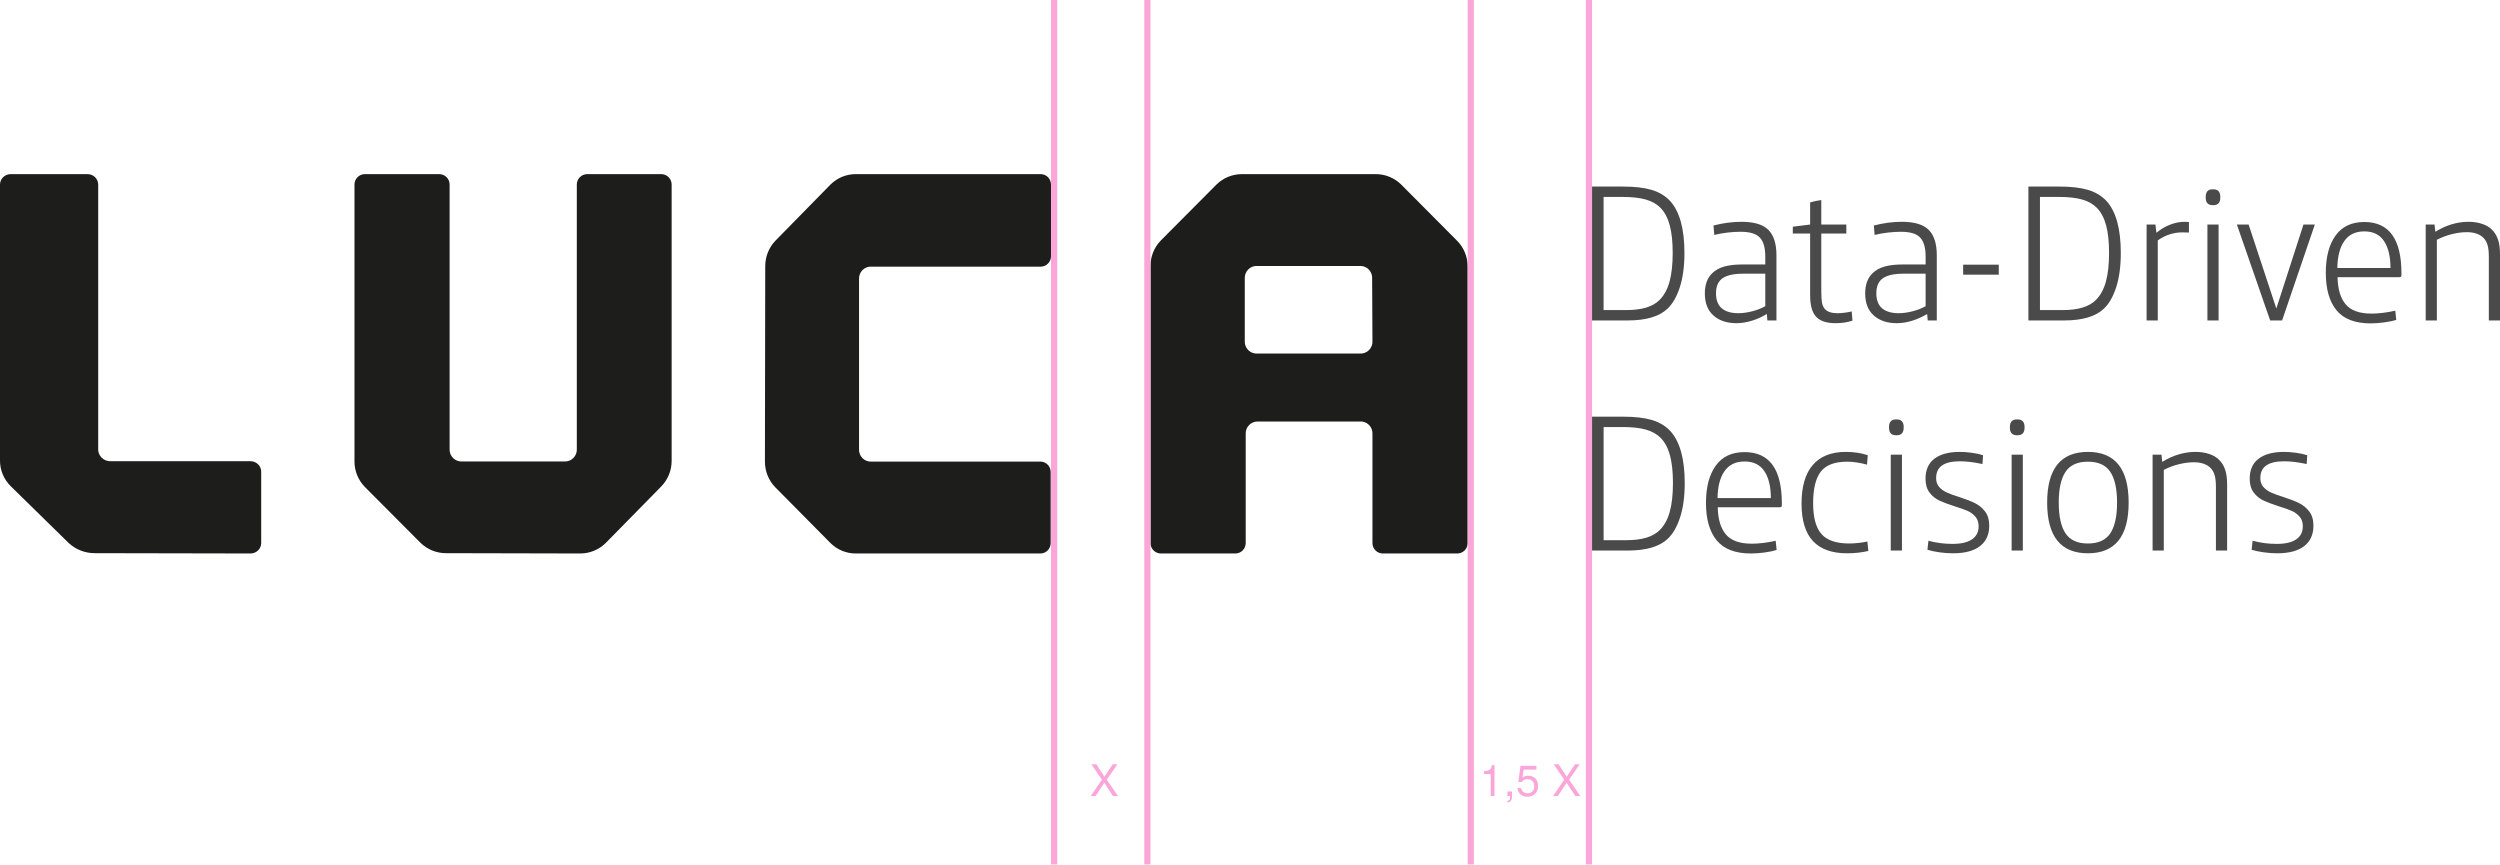
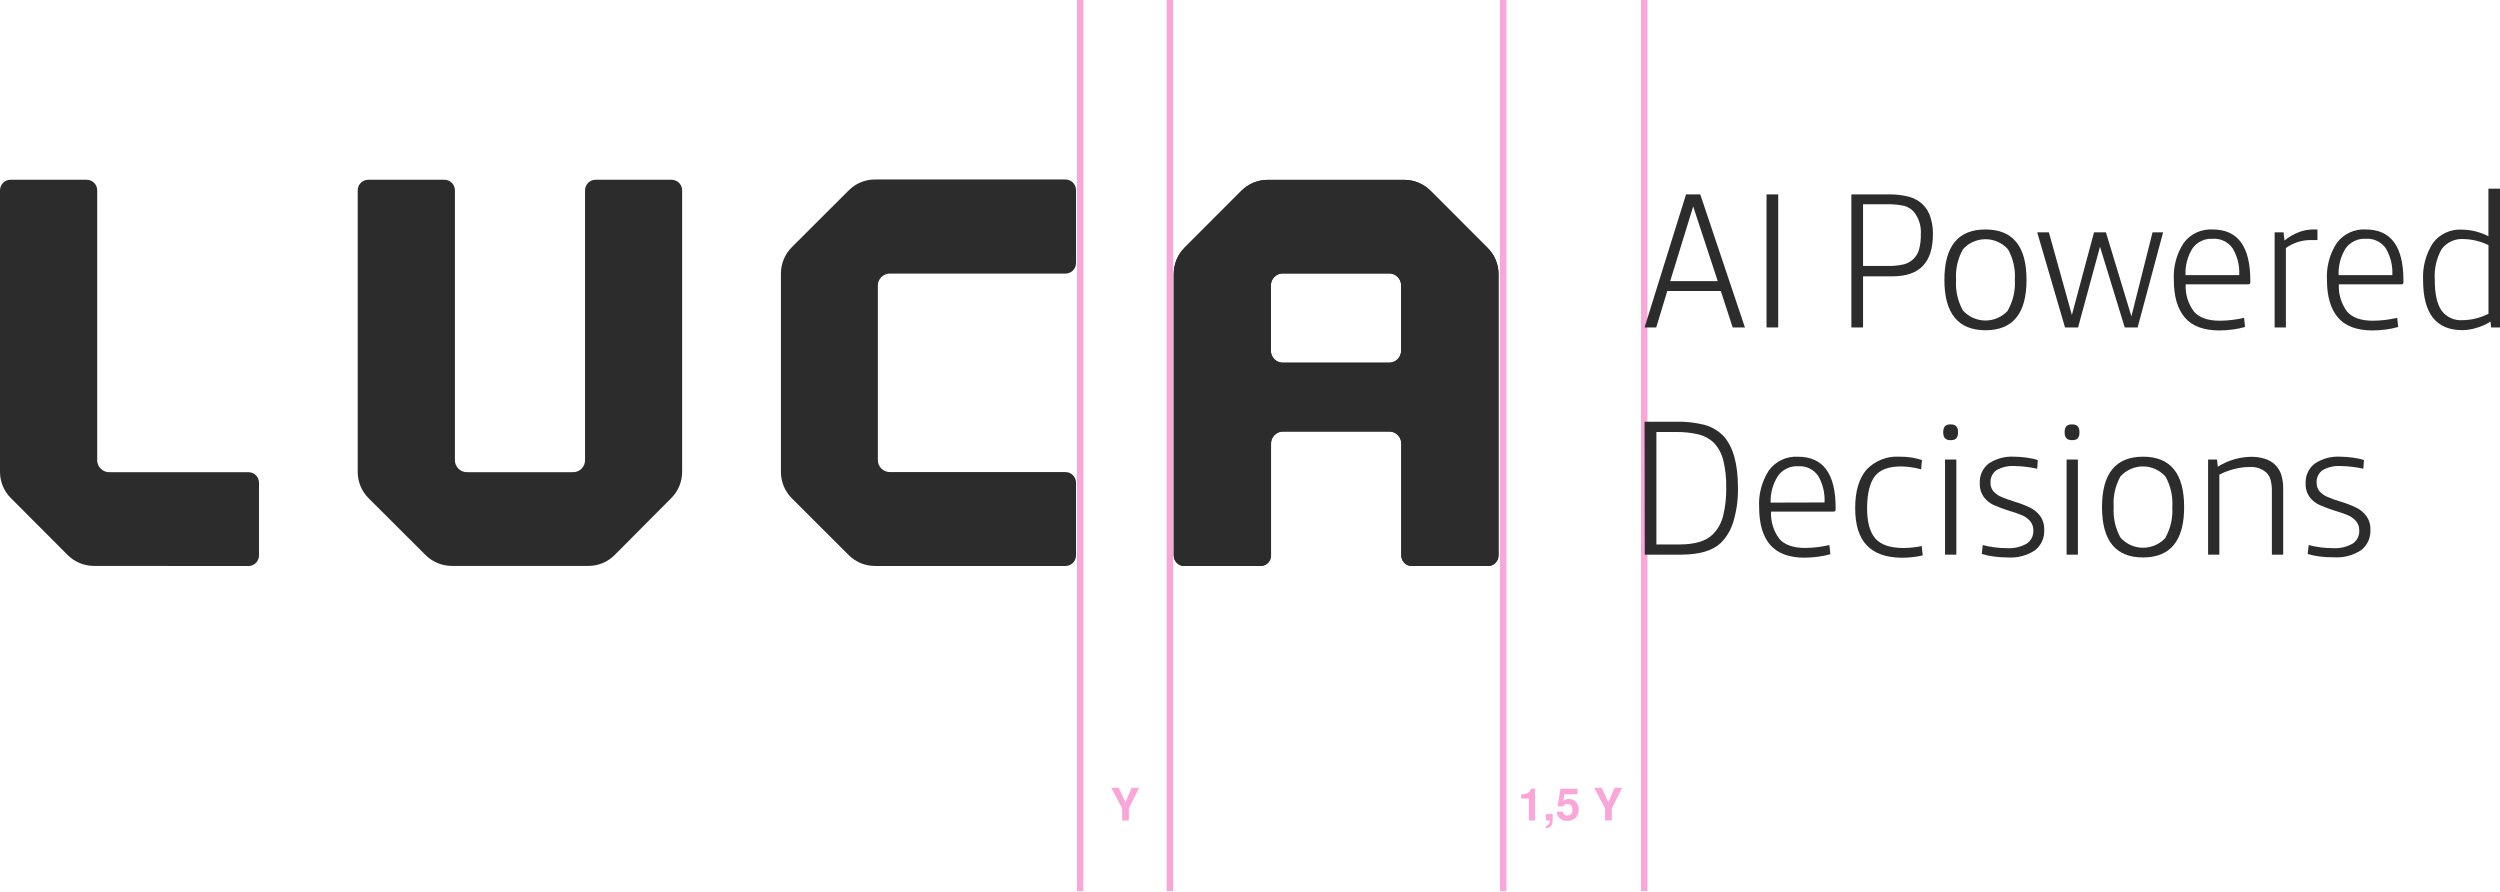
- <svg xmlns="http://www.w3.org/2000/svg" width="402px" height="139px" viewBox="0 0 402 139" version="1.1">
+ <svg xmlns="http://www.w3.org/2000/svg" width="390px" height="139px" viewBox="0 0 390 139" version="1.1">
  <defs />
  <g id="Page-1" stroke="none" stroke-width="1" fill="none" fill-rule="evenodd">
-     <g id="Brand" transform="translate(-209, -1435)">
-       <g id="Logo-claim-2-Copy" transform="translate(209, 1435)">
-         <g transform="translate(0, 28)">
-           <path d="M15.274,60.95 C13.679,60.963 12.143,60.362 11.004,59.277 L1.722,50.178 C0.606,49.071 -0.014,47.58 0,46.03 L0,1.673 C0,0.749 0.771,1.69691166e-16 1.722,0 L14.069,0 C15.02,5.6563722e-17 15.791,0.749 15.791,1.673 L15.791,44.123 C15.749,44.676 15.957,45.219 16.361,45.611 C16.764,46.002 17.323,46.204 17.892,46.164 L40.278,46.164 C41.229,46.164 42,46.913 42,47.837 L42,59.327 C42,60.251 41.229,61 40.278,61 L15.274,60.95 Z" id="Shape" fill="#1D1D1B" fill-rule="nonzero" />
-           <path d="M93.252,61 C94.798,61.013 96.286,60.411 97.389,59.326 L106.331,50.219 C107.413,49.112 108.013,47.619 108,46.068 L108,1.674 C108,0.749 107.253,5.66100842e-17 106.331,0 L94.42,0 C93.499,-5.66100842e-17 92.752,0.749 92.752,1.674 L92.752,44.16 C92.792,44.713 92.59,45.256 92.2,45.648 C91.809,46.04 91.267,46.242 90.716,46.202 L74.334,46.202 C73.783,46.242 73.241,46.04 72.85,45.648 C72.46,45.256 72.258,44.713 72.298,44.16 L72.298,1.674 C72.298,0.749 71.552,5.66100842e-17 70.63,0 L58.669,0 C57.747,-5.66100842e-17 57,0.749 57,1.674 L57,46.152 C56.987,47.702 57.587,49.195 58.669,50.303 L67.611,59.276 C68.714,60.361 70.202,60.963 71.748,60.95 L93.252,61 Z" id="Shape" fill="#1D1D1B" fill-rule="nonzero" />
-           <path d="M123,46.19 C122.987,47.742 123.581,49.236 124.653,50.345 L133.542,59.324 C134.635,60.411 136.109,61.013 137.64,61 L167.298,61 C168.211,61 168.95,60.25 168.95,59.324 L168.95,47.899 C168.95,46.973 168.211,46.223 167.298,46.223 L140.151,46.223 C139.605,46.264 139.069,46.061 138.682,45.669 C138.295,45.277 138.095,44.733 138.135,44.179 L138.135,16.905 C138.1,16.354 138.302,15.815 138.689,15.426 C139.075,15.038 139.608,14.838 140.151,14.878 L167.348,14.878 C168.26,14.878 169,14.128 169,13.202 L169,1.676 C169,0.751 168.26,0.001 167.348,0.001 L137.673,0.001 C136.13,-0.022 134.643,0.581 133.542,1.676 L124.702,10.689 C123.631,11.798 123.037,13.292 123.05,14.844 L123,46.19 Z" id="Shape" fill="#1D1D1B" fill-rule="nonzero" />
-           <path d="M234.249,10.661 L225.31,1.676 C224.206,0.59 222.719,-0.013 221.174,0 L199.743,0 C198.198,-0.013 196.711,0.59 195.607,1.676 L186.668,10.661 C185.587,11.771 184.987,13.266 185,14.819 L185,59.324 C185,60.25 185.747,61 186.668,61 L198.642,61 C199.563,61 200.31,60.25 200.31,59.324 L200.31,41.807 C200.278,41.283 200.462,40.769 200.818,40.385 C201.175,40.001 201.672,39.782 202.195,39.778 L218.605,39.778 C219.162,39.723 219.714,39.916 220.115,40.307 C220.517,40.698 220.727,41.246 220.69,41.807 L220.69,59.324 C220.69,60.25 221.437,61 222.358,61 L234.332,61 C235.253,61 236,60.25 236,59.324 L236,14.835 C235.996,13.264 235.365,11.761 234.249,10.661 Z M220.69,26.804 C220.73,27.358 220.529,27.902 220.138,28.294 C219.748,28.687 219.206,28.889 218.655,28.849 L202.195,28.849 C201.644,28.889 201.103,28.687 200.712,28.294 C200.321,27.902 200.12,27.358 200.16,26.804 L200.16,16.746 C200.14,16.204 200.35,15.678 200.738,15.301 C201.126,14.923 201.656,14.73 202.195,14.768 L218.605,14.768 C219.156,14.728 219.698,14.93 220.088,15.323 C220.479,15.716 220.68,16.26 220.64,16.813 L220.69,26.804 Z" id="Shape" fill="#1D1D1B" fill-rule="nonzero" />
-           <path d="M256,2 L260.983,2 C262.861,2 264.398,2.178 265.595,2.535 C266.792,2.892 267.782,3.49 268.566,4.329 C270.093,6.029 270.857,8.809 270.857,12.67 C270.857,14.831 270.609,16.672 270.114,18.193 C269.619,19.714 268.959,20.863 268.133,21.639 C266.813,22.898 264.677,23.528 261.726,23.528 L256,23.528 L256,2 Z M261.54,21.86 C263.996,21.86 265.76,21.325 266.833,20.255 C267.576,19.52 268.118,18.534 268.458,17.296 C268.799,16.058 268.969,14.516 268.969,12.67 C268.969,10.907 268.814,9.438 268.505,8.263 C268.195,7.088 267.7,6.144 267.019,5.431 C266.4,4.801 265.6,4.35 264.62,4.077 C263.64,3.804 262.417,3.668 260.952,3.668 L257.857,3.668 L257.857,21.86 L261.54,21.86 Z M279.214,23.969 C277.687,23.969 276.459,23.559 275.531,22.741 C274.602,21.923 274.138,20.737 274.138,19.185 C274.138,17.779 274.53,16.698 275.314,15.943 C275.83,15.439 276.48,15.077 277.264,14.857 C278.048,14.637 279.028,14.526 280.204,14.526 L283.857,14.526 L283.857,13.268 C283.857,11.82 283.557,10.792 282.959,10.183 C282.381,9.575 281.36,9.27 279.895,9.27 C278.512,9.27 277.099,9.438 275.654,9.774 L275.531,8.263 C277.037,7.865 278.543,7.665 280.05,7.665 C282.092,7.665 283.547,8.116 284.414,9.019 C285.239,9.9 285.652,11.232 285.652,13.016 L285.652,23.528 L284.197,23.528 L284.104,22.489 C283.341,22.951 282.536,23.313 281.69,23.575 C280.844,23.837 280.019,23.969 279.214,23.969 Z M279.523,22.363 C280.225,22.363 280.978,22.258 281.783,22.049 C282.588,21.839 283.279,21.566 283.857,21.23 L283.857,16.006 L280.483,16.006 C279.534,16.006 278.77,16.079 278.192,16.226 C277.615,16.373 277.15,16.593 276.8,16.887 C276.222,17.391 275.933,18.146 275.933,19.153 C275.933,20.244 276.243,21.052 276.862,21.577 C277.481,22.101 278.368,22.363 279.523,22.363 Z M295.154,23.969 C293.751,23.969 292.73,23.643 292.09,22.993 C291.739,22.636 291.481,22.169 291.316,21.592 C291.151,21.015 291.068,20.286 291.068,19.405 L291.068,9.554 L288.283,9.554 L288.283,8.452 L291.068,8.106 L291.068,4.549 C291.688,4.361 292.286,4.235 292.864,4.172 L292.864,8.106 L296.887,8.106 L296.887,9.554 L292.864,9.554 L292.864,18.838 C292.864,19.636 292.9,20.239 292.972,20.648 C293.044,21.057 293.194,21.398 293.421,21.671 C293.834,22.133 294.504,22.363 295.433,22.363 C296.155,22.363 296.929,22.269 297.754,22.08 L297.878,23.559 C297.073,23.832 296.165,23.969 295.154,23.969 Z M304.997,23.969 C303.47,23.969 302.242,23.559 301.314,22.741 C300.385,21.923 299.921,20.737 299.921,19.185 C299.921,17.779 300.313,16.698 301.097,15.943 C301.613,15.439 302.263,15.077 303.047,14.857 C303.831,14.637 304.811,14.526 305.987,14.526 L309.64,14.526 L309.64,13.268 C309.64,11.82 309.34,10.792 308.742,10.183 C308.164,9.575 307.143,9.27 305.678,9.27 C304.295,9.27 302.882,9.438 301.437,9.774 L301.314,8.263 C302.82,7.865 304.326,7.665 305.833,7.665 C307.875,7.665 309.33,8.116 310.197,9.019 C311.022,9.9 311.435,11.232 311.435,13.016 L311.435,23.528 L309.98,23.528 L309.887,22.489 C309.124,22.951 308.319,23.313 307.473,23.575 C306.627,23.837 305.802,23.969 304.997,23.969 Z M305.306,22.363 C306.008,22.363 306.761,22.258 307.566,22.049 C308.371,21.839 309.062,21.566 309.64,21.23 L309.64,16.006 L306.266,16.006 C305.317,16.006 304.553,16.079 303.975,16.226 C303.398,16.373 302.933,16.593 302.583,16.887 C302.005,17.391 301.716,18.146 301.716,19.153 C301.716,20.244 302.025,21.052 302.644,21.577 C303.264,22.101 304.151,22.363 305.306,22.363 Z M315.675,14.558 L321.401,14.558 L321.401,16.163 L315.675,16.163 L315.675,14.558 Z M326.168,2 L331.151,2 C333.029,2 334.566,2.178 335.763,2.535 C336.96,2.892 337.95,3.49 338.734,4.329 C340.261,6.029 341.025,8.809 341.025,12.67 C341.025,14.831 340.777,16.672 340.282,18.193 C339.787,19.714 339.126,20.863 338.301,21.639 C336.98,22.898 334.845,23.528 331.894,23.528 L326.168,23.528 L326.168,2 Z M331.708,21.86 C334.164,21.86 335.928,21.325 337.001,20.255 C337.744,19.52 338.286,18.534 338.626,17.296 C338.967,16.058 339.137,14.516 339.137,12.67 C339.137,10.907 338.982,9.438 338.672,8.263 C338.363,7.088 337.868,6.144 337.187,5.431 C336.568,4.801 335.768,4.35 334.788,4.077 C333.808,3.804 332.585,3.668 331.12,3.668 L328.025,3.668 L328.025,21.86 L331.708,21.86 Z M345.172,8.106 L346.596,8.106 L346.751,9.428 C347.432,8.861 348.17,8.426 348.964,8.122 C349.758,7.817 350.517,7.665 351.239,7.665 C351.528,7.665 351.775,7.676 351.982,7.697 L351.982,9.396 C351.652,9.375 351.301,9.365 350.929,9.365 C349.506,9.365 348.185,9.795 346.968,10.655 L346.968,23.528 L345.172,23.528 L345.172,8.106 Z M355.789,4.99 C355.046,4.99 354.675,4.581 354.675,3.763 L354.675,3.668 C354.675,2.85 355.046,2.441 355.789,2.441 L355.913,2.441 C356.656,2.441 357.027,2.85 357.027,3.668 L357.027,3.763 C357.027,4.581 356.656,4.99 355.913,4.99 L355.789,4.99 Z M354.953,8.106 L356.748,8.106 L356.748,23.528 L354.953,23.528 L354.953,8.106 Z M359.689,8.106 L361.577,8.106 L366.034,21.608 L370.398,8.106 L372.224,8.106 L366.962,23.528 L365.043,23.528 L359.689,8.106 Z M381.2,24 C378.704,24 376.877,23.302 375.722,21.907 C374.566,20.512 373.989,18.492 373.989,15.848 C373.989,13.33 374.51,11.342 375.552,9.884 C376.594,8.426 378.136,7.697 380.179,7.697 C384.161,7.697 386.153,10.445 386.153,15.943 L386.153,16.226 C386.153,16.352 386.127,16.441 386.075,16.494 C386.024,16.546 385.926,16.572 385.781,16.572 L375.877,16.572 C375.918,18.503 376.356,19.961 377.192,20.947 C378.028,21.933 379.405,22.426 381.324,22.426 C382.5,22.426 383.78,22.269 385.162,21.954 L385.317,23.433 C384.801,23.601 384.151,23.738 383.367,23.843 C382.583,23.948 381.861,24 381.2,24 Z M384.388,15.093 C384.388,13.247 384.043,11.804 383.351,10.765 C382.66,9.727 381.603,9.207 380.179,9.207 C378.755,9.207 377.682,9.727 376.96,10.765 C376.238,11.804 375.866,13.247 375.846,15.093 L384.388,15.093 Z M390.053,8.106 L391.476,8.106 L391.6,9.27 C393.333,8.2 395.108,7.665 396.924,7.665 C397.729,7.665 398.461,7.775 399.121,7.996 C399.782,8.216 400.318,8.536 400.731,8.956 C401.164,9.396 401.484,9.926 401.69,10.545 C401.897,11.164 402,11.935 402,12.858 L402,23.528 L400.205,23.528 L400.205,13.33 C400.205,12.533 400.138,11.898 400.004,11.426 C399.869,10.954 399.648,10.561 399.338,10.246 C398.74,9.638 397.842,9.333 396.645,9.333 C395.902,9.333 395.108,9.438 394.262,9.648 C393.416,9.858 392.611,10.162 391.848,10.561 L391.848,23.528 L390.053,23.528 L390.053,8.106 Z" id="Data-Driven" fill="#4A4A4A" />
-           <path d="M256,39 L260.999,39 C262.883,39 264.425,39.178 265.625,39.535 C266.826,39.892 267.819,40.49 268.606,41.329 C270.138,43.029 270.904,45.809 270.904,49.67 C270.904,51.831 270.655,53.672 270.158,55.193 C269.662,56.714 268.999,57.863 268.171,58.639 C266.847,59.898 264.704,60.528 261.744,60.528 L256,60.528 L256,39 Z M261.558,58.86 C264.021,58.86 265.791,58.325 266.867,57.255 C267.612,56.52 268.156,55.534 268.497,54.296 C268.839,53.058 269.01,51.516 269.01,49.67 C269.01,47.907 268.854,46.438 268.544,45.263 C268.233,44.088 267.737,43.144 267.054,42.431 C266.433,41.801 265.63,41.35 264.647,41.077 C263.664,40.804 262.438,40.668 260.968,40.668 L257.863,40.668 L257.863,58.86 L261.558,58.86 Z M281.554,61 C279.049,61 277.217,60.302 276.058,58.907 C274.899,57.512 274.319,55.492 274.319,52.848 C274.319,50.33 274.842,48.342 275.887,46.884 C276.932,45.426 278.48,44.697 280.529,44.697 C284.524,44.697 286.521,47.445 286.521,52.943 L286.521,53.226 C286.521,53.352 286.496,53.441 286.444,53.494 C286.392,53.546 286.294,53.572 286.149,53.572 L276.213,53.572 C276.254,55.503 276.694,56.961 277.533,57.947 C278.371,58.933 279.753,59.426 281.678,59.426 C282.858,59.426 284.141,59.269 285.528,58.954 L285.683,60.433 C285.166,60.601 284.514,60.738 283.727,60.843 C282.94,60.948 282.216,61 281.554,61 Z M284.752,52.093 C284.752,50.247 284.405,48.804 283.711,47.765 C283.018,46.727 281.957,46.207 280.529,46.207 C279.101,46.207 278.024,46.727 277.3,47.765 C276.575,48.804 276.203,50.247 276.182,52.093 L284.752,52.093 Z M296.985,60.969 C294.563,60.969 292.742,60.313 291.52,59.001 C290.299,57.69 289.688,55.681 289.688,52.974 C289.688,50.226 290.294,48.154 291.505,46.758 C292.716,45.363 294.48,44.665 296.799,44.665 C298.123,44.665 299.303,44.844 300.338,45.2 L300.214,46.711 C299.034,46.396 297.979,46.239 297.047,46.239 C295.039,46.239 293.621,46.769 292.793,47.828 C291.965,48.888 291.551,50.582 291.551,52.911 C291.551,55.198 291.996,56.851 292.887,57.868 C293.777,58.886 295.277,59.395 297.389,59.395 C297.823,59.395 298.32,59.363 298.879,59.3 C299.438,59.237 299.904,59.164 300.276,59.08 L300.431,60.591 C299.396,60.843 298.248,60.969 296.985,60.969 Z M304.872,41.99 C304.126,41.99 303.754,41.581 303.754,40.763 L303.754,40.668 C303.754,39.85 304.126,39.441 304.872,39.441 L304.996,39.441 C305.741,39.441 306.113,39.85 306.113,40.668 L306.113,40.763 C306.113,41.581 305.741,41.99 304.996,41.99 L304.872,41.99 Z M304.033,45.106 L305.834,45.106 L305.834,60.528 L304.033,60.528 L304.033,45.106 Z M314.062,60.969 C313.317,60.969 312.577,60.916 311.842,60.811 C311.107,60.706 310.471,60.57 309.933,60.402 L310.088,58.954 C311.35,59.29 312.644,59.458 313.969,59.458 C315.335,59.458 316.375,59.217 317.089,58.734 C317.804,58.251 318.161,57.548 318.161,56.625 C318.161,55.996 317.99,55.482 317.648,55.083 C317.307,54.684 316.888,54.375 316.391,54.155 C315.894,53.934 315.201,53.688 314.31,53.415 C313.276,53.079 312.453,52.77 311.842,52.486 C311.231,52.203 310.709,51.778 310.274,51.212 C309.839,50.645 309.622,49.9 309.622,48.977 C309.622,47.55 310.103,46.475 311.066,45.751 C312.028,45.027 313.379,44.665 315.118,44.665 C315.718,44.665 316.365,44.712 317.058,44.807 C317.752,44.901 318.357,45.032 318.875,45.2 L318.782,46.617 C317.436,46.323 316.225,46.176 315.149,46.176 C313.886,46.176 312.934,46.396 312.292,46.837 C311.651,47.278 311.33,47.959 311.33,48.883 C311.33,49.47 311.495,49.948 311.827,50.315 C312.158,50.682 312.567,50.976 313.053,51.196 C313.539,51.416 314.217,51.663 315.087,51.936 C316.122,52.271 316.955,52.597 317.586,52.911 C318.218,53.226 318.756,53.672 319.201,54.249 C319.646,54.826 319.868,55.587 319.868,56.531 C319.868,57.958 319.372,59.054 318.378,59.82 C317.384,60.586 315.946,60.969 314.062,60.969 Z M324.308,41.99 C323.563,41.99 323.191,41.581 323.191,40.763 L323.191,40.668 C323.191,39.85 323.563,39.441 324.308,39.441 L324.433,39.441 C325.178,39.441 325.55,39.85 325.55,40.668 L325.55,40.763 C325.55,41.581 325.178,41.99 324.433,41.99 L324.308,41.99 Z M323.47,45.106 L325.271,45.106 L325.271,60.528 L323.47,60.528 L323.47,45.106 Z M335.734,60.969 C331.367,60.969 329.183,58.251 329.183,52.817 C329.183,47.382 331.367,44.665 335.734,44.665 C340.102,44.665 342.286,47.382 342.286,52.817 C342.286,58.251 340.102,60.969 335.734,60.969 Z M335.734,59.395 C337.411,59.395 338.612,58.849 339.336,57.758 C340.061,56.667 340.423,55.02 340.423,52.817 C340.423,50.614 340.061,48.967 339.336,47.876 C338.612,46.784 337.411,46.239 335.734,46.239 C334.058,46.239 332.857,46.784 332.133,47.876 C331.408,48.967 331.046,50.614 331.046,52.817 C331.046,55.02 331.408,56.667 332.133,57.758 C332.857,58.849 334.058,59.395 335.734,59.395 Z M346.136,45.106 L347.564,45.106 L347.688,46.27 C349.427,45.2 351.207,44.665 353.029,44.665 C353.836,44.665 354.571,44.775 355.233,44.996 C355.896,45.216 356.434,45.536 356.848,45.956 C357.283,46.396 357.603,46.926 357.81,47.545 C358.017,48.164 358.121,48.935 358.121,49.858 L358.121,60.528 L356.32,60.528 L356.32,50.33 C356.32,49.533 356.253,48.898 356.118,48.426 C355.984,47.954 355.761,47.561 355.451,47.246 C354.85,46.638 353.95,46.333 352.749,46.333 C352.004,46.333 351.207,46.438 350.359,46.648 C349.51,46.858 348.703,47.162 347.937,47.561 L347.937,60.528 L346.136,60.528 L346.136,45.106 Z M366.194,60.969 C365.449,60.969 364.709,60.916 363.974,60.811 C363.239,60.706 362.602,60.57 362.064,60.402 L362.219,58.954 C363.482,59.29 364.776,59.458 366.101,59.458 C367.467,59.458 368.507,59.217 369.221,58.734 C369.935,58.251 370.292,57.548 370.292,56.625 C370.292,55.996 370.122,55.482 369.78,55.083 C369.438,54.684 369.019,54.375 368.522,54.155 C368.026,53.934 367.332,53.688 366.442,53.415 C365.407,53.079 364.584,52.77 363.974,52.486 C363.363,52.203 362.84,51.778 362.406,51.212 C361.971,50.645 361.754,49.9 361.754,48.977 C361.754,47.55 362.235,46.475 363.198,45.751 C364.16,45.027 365.511,44.665 367.249,44.665 C367.85,44.665 368.497,44.712 369.19,44.807 C369.883,44.901 370.489,45.032 371.006,45.2 L370.913,46.617 C369.568,46.323 368.357,46.176 367.281,46.176 C366.018,46.176 365.066,46.396 364.424,46.837 C363.782,47.278 363.461,47.959 363.461,48.883 C363.461,49.47 363.627,49.948 363.958,50.315 C364.289,50.682 364.698,50.976 365.185,51.196 C365.671,51.416 366.349,51.663 367.218,51.936 C368.253,52.271 369.087,52.597 369.718,52.911 C370.349,53.226 370.887,53.672 371.332,54.249 C371.777,54.826 372,55.587 372,56.531 C372,57.958 371.503,59.054 370.51,59.82 C369.516,60.586 368.077,60.969 366.194,60.969 Z" id="Decisions" fill="#4A4A4A" />
+     <g id="Brand" transform="translate(-132, -1245)">
+       <g id="rulers" transform="translate(132, 1245)">
+         <g transform="translate(168, 0)" fill="#FBA6D9">
+           <rect id="ruler-line-copy-3" transform="translate(0.5, 69.5) rotate(-90) translate(-0.5, -69.5) " x="-69" y="69" width="139" height="1" />
+           <rect id="ruler-line-copy-4" transform="translate(14.5, 69.5) rotate(-90) translate(-14.5, -69.5) " x="-55" y="69" width="139" height="1" />
+           <text id="1,5-Y" font-family="HelveticaNeue-Bold, Helvetica Neue" font-size="7" font-weight="bold">
+             <tspan x="68.828" y="128">1,5 Y</tspan>
+           </text>
+           <text id="Y" font-family="HelveticaNeue-Bold, Helvetica Neue" font-size="7" font-weight="bold">
+             <tspan x="5.165" y="128">Y</tspan>
+           </text>
+           <rect id="ruler-line-copy-3" transform="translate(66.5, 69.5) rotate(-90) translate(-66.5, -69.5) " x="-3" y="69" width="139" height="1" />
+           <rect id="ruler-line-copy-4" transform="translate(88.5, 69.5) rotate(-90) translate(-88.5, -69.5) " x="19" y="69" width="139" height="1" />
        </g>
-         <g id="rulers" transform="translate(169, 0)" fill="#FBA6D9">
-           <rect id="ruler-line-copy-3" transform="translate(0.5, 69.5) rotate(-90) translate(-0.5, -69.5) " x="-69" y="69" width="139" height="1" />
-           <rect id="ruler-line-copy-4" transform="translate(15.5, 69.5) rotate(-90) translate(-15.5, -69.5) " x="-54" y="69" width="139" height="1" />
-           <text id="1,5-X" font-family="HelveticaNeue-Medium, Helvetica Neue" font-size="7" font-weight="400">
-             <tspan x="68.894" y="128">1,5 X</tspan>
-           </text>
-           <text id="X-Copy-2" font-family="HelveticaNeue-Medium, Helvetica Neue" font-size="7" font-weight="400">
-             <tspan x="6.232" y="128">X</tspan>
-           </text>
-           <rect id="ruler-line-copy-3" transform="translate(67.5, 69.5) rotate(-90) translate(-67.5, -69.5) " x="-2" y="69" width="139" height="1" />
-           <rect id="ruler-line-copy-4" transform="translate(86.5, 69.5) rotate(-90) translate(-86.5, -69.5) " x="17" y="69" width="139" height="1" />
+         <g id="endoso_luca_ai-copy" transform="translate(0, 28)" fill="#2C2C2C">
+           <path d="M263.023,2.325 L265.241,2.325 L272.208,23.081 L270.296,23.081 L268.449,17.401 L260.096,17.401 L258.373,23.081 L256.551,23.081 L263.023,2.325 Z M267.97,15.86 L264.136,4.204 L260.55,15.86 L267.97,15.86 Z" id="Shape" fill-rule="nonzero" />
+           <polygon id="Shape" fill-rule="nonzero" points="275.581 2.325 277.403 2.325 277.403 23.081 275.581 23.081" />
+           <path d="M288.814,2.325 L294.586,2.325 C295.664,2.301 296.74,2.423 297.785,2.687 C298.63,2.909 299.401,3.349 300.02,3.965 C300.536,4.498 300.92,5.144 301.141,5.853 C301.417,6.713 301.551,7.612 301.537,8.515 C301.537,10.713 301.02,12.362 299.987,13.461 C298.953,14.56 297.354,15.11 295.188,15.11 L290.637,15.11 L290.637,23.081 L288.814,23.081 L288.814,2.325 Z M294.462,13.486 C295.325,13.515 296.187,13.429 297.027,13.23 C298.191,12.927 299.098,12.014 299.393,10.848 C299.582,10.105 299.668,9.339 299.649,8.573 C299.738,7.332 299.372,6.101 298.618,5.111 C298.216,4.633 297.678,4.288 297.076,4.122 C296.199,3.929 295.302,3.843 294.405,3.866 L290.637,3.866 L290.637,13.486 L294.462,13.486 Z" id="Shape" fill-rule="nonzero" />
+           <path d="M303.326,15.662 C303.326,10.419 305.462,7.798 309.733,7.798 C314.004,7.798 316.139,10.419 316.139,15.662 C316.139,20.905 314.004,23.523 309.733,23.518 C305.462,23.512 303.326,20.894 303.326,15.662 Z M313.22,20.427 C314.039,18.978 314.42,17.323 314.317,15.662 C314.43,14.005 314.06,12.35 313.253,10.898 C312.36,9.891 311.078,9.316 309.733,9.316 C308.387,9.316 307.105,9.891 306.212,10.898 C305.405,12.35 305.035,14.005 305.148,15.662 C305.035,17.32 305.405,18.974 306.212,20.427 C307.108,21.428 308.389,22 309.733,22 C311.077,22 312.357,21.428 313.253,20.427 L313.22,20.427 Z" id="Shape" fill-rule="nonzero" />
+           <polygon id="Shape" fill-rule="nonzero" points="317.805 8.243 319.627 8.243 323.214 21.136 326.668 8.243 328.523 8.243 332.498 21.35 335.796 8.243 337.445 8.243 333.471 23.081 331.459 23.081 327.6 10.485 324.178 23.081 322.142 23.081" />
+           <path d="M340.817,21.515 C339.679,20.171 339.119,18.218 339.119,15.679 C338.999,13.641 339.536,11.618 340.652,9.908 C341.707,8.481 343.415,7.686 345.187,7.798 C349.095,7.798 351.049,10.45 351.049,15.753 L351.049,16.025 C351.056,16.117 351.026,16.209 350.967,16.28 C350.883,16.34 350.78,16.366 350.678,16.355 L340.966,16.355 C340.884,17.88 341.342,19.386 342.26,20.608 C343.074,21.553 344.423,22.029 346.308,22.034 C347.577,22.022 348.841,21.87 350.077,21.581 L350.225,23.007 C349.599,23.189 348.959,23.321 348.312,23.403 C347.607,23.497 346.896,23.547 346.185,23.551 C343.736,23.534 341.947,22.867 340.817,21.515 Z M349.318,14.92 C349.402,13.459 349.046,12.006 348.296,10.749 C347.597,9.736 346.415,9.165 345.187,9.249 C343.946,9.172 342.753,9.739 342.029,10.749 C341.251,11.997 340.871,13.452 340.941,14.92 L349.318,14.92 Z" id="Shape" fill-rule="nonzero" />
+           <path d="M354.842,8.243 L356.236,8.243 L356.384,9.521 C357.031,8.974 357.768,8.542 358.561,8.243 C359.269,7.96 360.024,7.809 360.787,7.798 C361.076,7.798 361.315,7.798 361.521,7.798 L361.521,9.447 C361.191,9.447 360.853,9.447 360.49,9.447 C359.095,9.444 357.733,9.879 356.599,10.691 L356.599,23.081 L354.842,23.081 L354.842,8.243 Z" id="Shape" fill-rule="nonzero" />
+           <path d="M364.704,21.515 C363.571,20.168 363.005,18.223 363.005,15.679 C362.889,13.641 363.426,11.62 364.539,9.908 C365.595,8.482 367.302,7.687 369.074,7.798 C372.982,7.798 374.936,10.45 374.936,15.753 L374.936,16.025 C374.944,16.116 374.918,16.208 374.862,16.28 C374.778,16.34 374.675,16.366 374.573,16.355 L364.86,16.355 C364.784,17.879 365.238,19.382 366.147,20.608 C366.971,21.556 368.315,22.034 370.203,22.034 C371.469,22.022 372.73,21.87 373.963,21.581 L374.12,23.007 C373.493,23.188 372.854,23.32 372.207,23.403 C371.502,23.497 370.791,23.546 370.079,23.551 C367.631,23.534 365.841,22.867 364.704,21.515 Z M373.204,14.92 C373.285,13.46 372.932,12.009 372.19,10.749 C371.489,9.734 370.304,9.164 369.074,9.249 C367.833,9.172 366.64,9.739 365.916,10.749 C365.141,11.998 364.762,13.452 364.827,14.92 L373.204,14.92 Z" id="Shape" fill-rule="nonzero" />
+           <path d="M378.003,15.703 C377.896,13.669 378.427,11.652 379.52,9.933 C380.583,8.505 382.295,7.711 384.072,7.823 C385.507,7.841 386.919,8.193 388.194,8.853 L388.194,1.434 L390,1.434 L390,23.081 L388.607,23.081 L388.516,22.166 C387.867,22.583 387.162,22.905 386.422,23.122 C385.676,23.366 384.897,23.494 384.113,23.501 C380.034,23.501 377.998,20.902 378.003,15.703 Z M386.199,21.688 C386.892,21.517 387.563,21.271 388.203,20.954 L388.203,10.238 C387.019,9.659 385.726,9.339 384.41,9.298 C383.038,9.173 381.699,9.773 380.881,10.881 C380.076,12.34 379.71,14 379.825,15.662 C379.825,17.805 380.163,19.388 380.856,20.41 C381.61,21.465 382.862,22.046 384.154,21.944 C384.844,21.942 385.53,21.856 386.199,21.688 Z" id="Shape" fill-rule="nonzero" />
+           <path d="M256.551,37.787 L261.44,37.787 C262.963,37.746 264.484,37.918 265.959,38.298 C267.066,38.606 268.071,39.203 268.869,40.029 C270.37,41.678 271.12,44.36 271.12,48.075 C271.161,49.877 270.916,51.674 270.395,53.4 C270.031,54.644 269.362,55.777 268.449,56.697 C267.157,57.917 265.074,58.527 262.199,58.527 L256.584,58.527 L256.551,37.787 Z M261.984,56.936 C264.392,56.936 266.121,56.42 267.171,55.386 C267.958,54.599 268.519,53.613 268.795,52.534 C269.156,51.076 269.322,49.576 269.29,48.075 C269.322,46.643 269.17,45.214 268.836,43.821 C268.591,42.803 268.092,41.865 267.385,41.093 C266.728,40.456 265.915,40.004 265.027,39.782 C263.85,39.501 262.642,39.37 261.432,39.394 L258.398,39.394 L258.398,56.936 L261.984,56.936 Z" id="Shape" fill-rule="nonzero" />
+           <path d="M276.125,56.977 C274.993,55.631 274.426,53.683 274.426,51.133 C274.31,49.095 274.847,47.074 275.96,45.363 C277.019,43.935 278.729,43.14 280.503,43.252 C284.406,43.252 286.357,45.901 286.357,51.199 L286.357,51.471 C286.367,51.565 286.341,51.659 286.283,51.735 C286.199,51.794 286.097,51.82 285.995,51.809 L276.282,51.809 C276.207,53.33 276.662,54.83 277.568,56.054 C278.392,57.002 279.736,57.48 281.625,57.48 C282.89,57.464 284.151,57.312 285.384,57.027 L285.541,58.453 C284.915,58.634 284.275,58.766 283.628,58.849 C282.923,58.943 282.212,58.992 281.501,58.997 C279.077,58.997 277.285,58.324 276.125,56.977 Z M284.626,50.383 C284.709,48.934 284.365,47.492 283.636,46.236 C282.938,45.223 281.756,44.653 280.528,44.736 C279.287,44.658 278.093,45.225 277.37,46.236 C276.568,47.476 276.165,48.932 276.216,50.407 L284.626,50.383 Z" id="Shape" fill-rule="nonzero" />
+           <path d="M291.214,57.068 C290.01,55.81 289.408,53.872 289.408,51.256 C289.408,48.641 289.999,46.643 291.181,45.264 C292.52,43.854 294.418,43.114 296.359,43.244 C297.534,43.226 298.704,43.402 299.822,43.763 L299.698,45.214 C298.688,44.935 297.646,44.783 296.598,44.761 C294.636,44.761 293.261,45.272 292.475,46.294 C291.689,47.316 291.285,48.965 291.263,51.24 C291.263,53.441 291.7,55.04 292.566,56.021 C293.432,57.002 294.908,57.488 296.969,57.488 C297.457,57.483 297.944,57.453 298.428,57.398 C298.886,57.353 299.34,57.281 299.789,57.183 L299.945,58.642 C298.84,58.897 297.708,59.019 296.573,59.005 C294.19,58.964 292.409,58.337 291.214,57.068 Z" id="Shape" fill-rule="nonzero" />
+           <path d="M303.145,39.485 L303.145,39.394 C303.145,38.57 303.507,38.207 304.241,38.207 L304.357,38.207 C305.09,38.207 305.453,38.603 305.453,39.394 L305.453,39.485 C305.453,40.309 305.09,40.664 304.357,40.664 L304.249,40.664 C303.507,40.664 303.145,40.268 303.145,39.485 Z M303.425,43.689 L305.189,43.689 L305.189,58.527 L303.425,58.527 L303.425,43.689 Z" id="Shape" fill-rule="nonzero" />
+           <path d="M311.019,58.816 C310.388,58.735 309.765,58.603 309.155,58.42 L309.304,57.027 C310.545,57.35 311.822,57.513 313.105,57.513 C314.168,57.577 315.227,57.334 316.156,56.812 C316.839,56.366 317.237,55.592 317.203,54.776 C317.223,54.237 317.044,53.709 316.7,53.293 C316.363,52.905 315.943,52.598 315.471,52.394 C314.808,52.115 314.128,51.879 313.435,51.685 C312.614,51.428 311.808,51.129 311.019,50.787 C310.417,50.508 309.894,50.086 309.493,49.558 C309.041,48.935 308.814,48.176 308.85,47.407 C308.773,46.199 309.302,45.031 310.26,44.291 C311.436,43.526 312.826,43.159 314.226,43.244 C314.861,43.249 315.494,43.296 316.123,43.384 C316.724,43.457 317.317,43.584 317.895,43.763 L317.805,45.124 C316.641,44.86 315.452,44.72 314.259,44.703 C313.286,44.64 312.315,44.861 311.464,45.338 C310.827,45.784 310.47,46.532 310.524,47.308 C310.499,47.815 310.674,48.312 311.011,48.693 C311.348,49.047 311.755,49.328 312.206,49.517 C312.854,49.794 313.518,50.033 314.193,50.234 C315.04,50.486 315.867,50.8 316.667,51.174 C317.282,51.478 317.821,51.918 318.242,52.46 C318.702,53.099 318.931,53.875 318.893,54.661 C318.969,55.902 318.426,57.099 317.442,57.859 C316.194,58.674 314.716,59.061 313.229,58.964 C312.489,58.966 311.751,58.916 311.019,58.816 Z" id="Shape" fill-rule="nonzero" />
+           <path d="M322.084,39.485 L322.084,39.394 C322.084,38.57 322.447,38.207 323.181,38.207 L323.296,38.207 C324.03,38.207 324.393,38.603 324.393,39.394 L324.393,39.485 C324.393,40.309 324.03,40.664 323.296,40.664 L323.214,40.664 C322.447,40.664 322.084,40.268 322.084,39.485 Z M322.389,43.689 L324.153,43.689 L324.153,58.527 L322.389,58.527 L322.389,43.689 Z" id="Shape" fill-rule="nonzero" />
+           <path d="M327.913,51.108 C327.913,45.865 330.049,43.244 334.32,43.244 C338.591,43.244 340.726,45.865 340.726,51.108 C340.726,56.34 338.591,58.958 334.32,58.964 C330.049,58.969 327.913,56.351 327.913,51.108 Z M337.808,55.873 C338.617,54.421 338.989,52.766 338.879,51.108 C338.993,49.45 338.624,47.795 337.816,46.344 C336.922,45.337 335.641,44.762 334.295,44.762 C332.949,44.762 331.668,45.337 330.774,46.344 C329.975,47.798 329.614,49.453 329.736,51.108 C329.624,52.766 329.993,54.42 330.799,55.873 C331.695,56.874 332.976,57.446 334.32,57.446 C335.664,57.446 336.944,56.874 337.841,55.873 L337.808,55.873 Z" id="Shape" fill-rule="nonzero" />
+           <path d="M344.462,43.689 L345.855,43.689 L345.979,44.81 C347.54,43.819 349.348,43.282 351.198,43.261 C351.928,43.251 352.655,43.36 353.35,43.582 C353.944,43.763 354.486,44.082 354.933,44.514 C355.357,44.948 355.678,45.472 355.873,46.047 C356.092,46.771 356.195,47.525 356.178,48.281 L356.178,58.527 L354.414,58.527 L354.414,48.709 C354.431,48.09 354.364,47.472 354.216,46.871 C354.099,46.442 353.875,46.051 353.564,45.734 C352.839,45.097 351.888,44.779 350.926,44.851 C350.136,44.858 349.349,44.96 348.584,45.156 C347.764,45.358 346.97,45.654 346.218,46.039 L346.218,58.527 L344.462,58.527 L344.462,43.689 Z" id="Shape" fill-rule="nonzero" />
+           <path d="M361.867,58.816 C361.234,58.735 360.608,58.603 359.996,58.42 L360.152,57.027 C361.39,57.351 362.665,57.514 363.945,57.513 C365.008,57.577 366.067,57.334 366.996,56.812 C367.683,56.369 368.082,55.593 368.043,54.776 C368.067,54.236 367.887,53.707 367.54,53.293 C367.204,52.903 366.784,52.596 366.311,52.394 C365.65,52.117 364.973,51.88 364.283,51.685 C363.462,51.43 362.656,51.13 361.867,50.787 C361.256,50.513 360.723,50.091 360.317,49.558 C359.867,48.934 359.643,48.175 359.682,47.407 C359.617,46.19 360.164,45.02 361.142,44.291 C362.314,43.526 363.702,43.159 365.099,43.244 C365.734,43.249 366.367,43.295 366.996,43.384 C367.6,43.456 368.196,43.583 368.777,43.763 L368.686,45.124 C367.519,44.86 366.328,44.72 365.132,44.703 C364.159,44.64 363.188,44.861 362.337,45.338 C361.7,45.784 361.343,46.532 361.397,47.308 C361.377,47.815 361.551,48.31 361.884,48.693 C362.222,49.046 362.629,49.326 363.079,49.517 C363.73,49.794 364.396,50.033 365.075,50.234 C365.921,50.487 366.748,50.801 367.548,51.174 C368.166,51.474 368.706,51.914 369.123,52.46 C369.586,53.098 369.818,53.874 369.783,54.661 C369.849,55.895 369.303,57.082 368.323,57.835 C367.072,58.648 365.591,59.035 364.102,58.939 C363.355,58.951 362.608,58.909 361.867,58.816 Z" id="Shape" fill-rule="nonzero" />
+           <path d="M14.677,60.283 C13.131,60.286 11.648,59.675 10.554,58.585 L1.699,49.707 C0.603,48.616 -0.009,47.131 -6.40777036e-16,45.585 L-6.40777036e-16,1.69 C-8.43848103e-16,0.779 0.738,0.041 1.649,0.041 L13.514,0.041 C14.425,0.041 15.163,0.779 15.163,1.69 L15.163,43.64 C15.12,44.187 15.319,44.726 15.708,45.115 C16.096,45.503 16.635,45.702 17.183,45.659 L38.753,45.659 C39.663,45.659 40.402,46.397 40.402,47.308 L40.402,58.651 C40.402,59.561 39.663,60.299 38.753,60.299 L14.677,60.283 Z" id="Shape" fill-rule="nonzero" />
+           <path d="M91.761,60.283 C93.308,60.292 94.793,59.68 95.884,58.585 L104.715,49.707 C105.81,48.616 106.422,47.131 106.413,45.585 L106.413,1.69 C106.413,0.779 105.675,0.041 104.764,0.041 L92.916,0.041 C92.005,0.041 91.267,0.779 91.267,1.69 L91.267,43.64 C91.309,44.187 91.11,44.726 90.722,45.115 C90.333,45.503 89.794,45.702 89.247,45.659 L72.987,45.659 C72.439,45.702 71.9,45.503 71.512,45.115 C71.123,44.726 70.924,44.187 70.967,43.64 L70.967,1.69 C70.967,0.779 70.229,0.041 69.318,0.041 L57.453,0.041 C56.542,0.041 55.804,0.779 55.804,1.69 L55.804,45.602 C55.795,47.147 56.407,48.632 57.502,49.723 L66.382,58.585 C67.477,59.675 68.96,60.286 70.505,60.283 L91.761,60.283 Z" id="Shape" fill-rule="nonzero" />
+           <path d="M121.823,45.61 C121.82,47.155 122.431,48.637 123.522,49.731 L132.402,58.593 C133.493,59.688 134.978,60.3 136.525,60.291 L166.208,60.291 C167.118,60.291 167.857,59.553 167.857,58.642 L167.857,47.291 C167.857,46.381 167.118,45.643 166.208,45.643 L138.957,45.643 C138.411,45.683 137.874,45.483 137.488,45.095 C137.101,44.707 136.903,44.169 136.945,43.623 L136.945,16.701 C136.903,16.155 137.101,15.617 137.488,15.229 C137.874,14.841 138.411,14.641 138.957,14.681 L166.208,14.681 C167.118,14.681 167.857,13.943 167.857,13.033 L167.857,1.649 C167.857,0.738 167.118,-7.51772234e-16 166.208,-8.07527331e-16 L136.525,-8.07527331e-16 C134.978,-0.009 133.493,0.603 132.402,1.698 L123.522,10.56 C122.431,11.654 121.82,13.136 121.823,14.681 L121.823,45.61 Z" id="Shape" fill-rule="nonzero" />
+           <path d="M232.021,10.626 C230.669,9.274 224.452,3.042 223.158,1.756 C222.066,0.661 220.581,0.049 219.035,0.058 L197.787,0.058 C196.241,0.049 194.755,0.661 193.664,1.756 C192.378,3.042 186.161,9.274 184.801,10.626 C183.71,11.72 183.099,13.202 183.102,14.747 L183.102,58.651 C183.102,59.561 183.84,60.299 184.751,60.299 L196.633,60.299 C197.543,60.299 198.282,59.561 198.282,58.651 L198.282,41.34 C198.239,40.792 198.438,40.253 198.827,39.865 C199.215,39.477 199.754,39.278 200.302,39.32 L216.586,39.32 C217.132,39.28 217.669,39.48 218.056,39.868 C218.442,40.256 218.64,40.794 218.598,41.34 L218.598,58.651 C218.598,59.561 219.336,60.299 220.247,60.299 L232.12,60.299 C233.031,60.299 233.769,59.561 233.769,58.651 L233.769,14.731 C233.761,13.183 233.131,11.704 232.021,10.626 Z M218.573,26.56 C218.615,27.106 218.417,27.643 218.031,28.031 C217.644,28.419 217.108,28.619 216.561,28.579 L200.277,28.579 C199.729,28.622 199.19,28.423 198.802,28.035 C198.413,27.646 198.214,27.107 198.257,26.56 L198.257,16.668 C198.217,16.122 198.417,15.585 198.805,15.199 C199.193,14.812 199.731,14.614 200.277,14.656 L216.561,14.656 C217.107,14.614 217.644,14.812 218.031,15.199 C218.418,15.586 218.616,16.122 218.573,16.668 L218.573,26.56 Z" id="Shape" fill-rule="nonzero" />
+           <path d="M232.021,10.626 C230.669,9.274 224.452,3.042 223.158,1.756 C222.066,0.661 220.581,0.049 219.035,0.058 L197.787,0.058 C196.241,0.049 194.755,0.661 193.664,1.756 C192.378,3.042 186.161,9.274 184.801,10.626 C183.71,11.72 183.099,13.202 183.102,14.747 L183.102,58.651 C183.102,59.561 183.84,60.299 184.751,60.299 L196.633,60.299 C197.543,60.299 198.282,59.561 198.282,58.651 L198.282,41.34 C198.239,40.792 198.438,40.253 198.827,39.865 C199.215,39.477 199.754,39.278 200.302,39.32 L216.586,39.32 C217.132,39.28 217.669,39.48 218.056,39.868 C218.442,40.256 218.64,40.794 218.598,41.34 L218.598,58.651 C218.598,59.561 219.336,60.299 220.247,60.299 L232.12,60.299 C233.031,60.299 233.769,59.561 233.769,58.651 L233.769,14.731 C233.761,13.183 233.131,11.704 232.021,10.626 Z M218.573,26.56 C218.615,27.106 218.417,27.643 218.031,28.031 C217.644,28.419 217.108,28.619 216.561,28.579 L200.277,28.579 C199.729,28.622 199.19,28.423 198.802,28.035 C198.413,27.646 198.214,27.107 198.257,26.56 L198.257,16.668 C198.217,16.122 198.417,15.585 198.805,15.199 C199.193,14.812 199.731,14.614 200.277,14.656 L216.561,14.656 C217.107,14.614 217.644,14.812 218.031,15.199 C218.418,15.586 218.616,16.122 218.573,16.668 L218.573,26.56 Z" id="Shape" fill-rule="nonzero" />
        </g>
      </g>
    </g>
  </g>
</svg>
